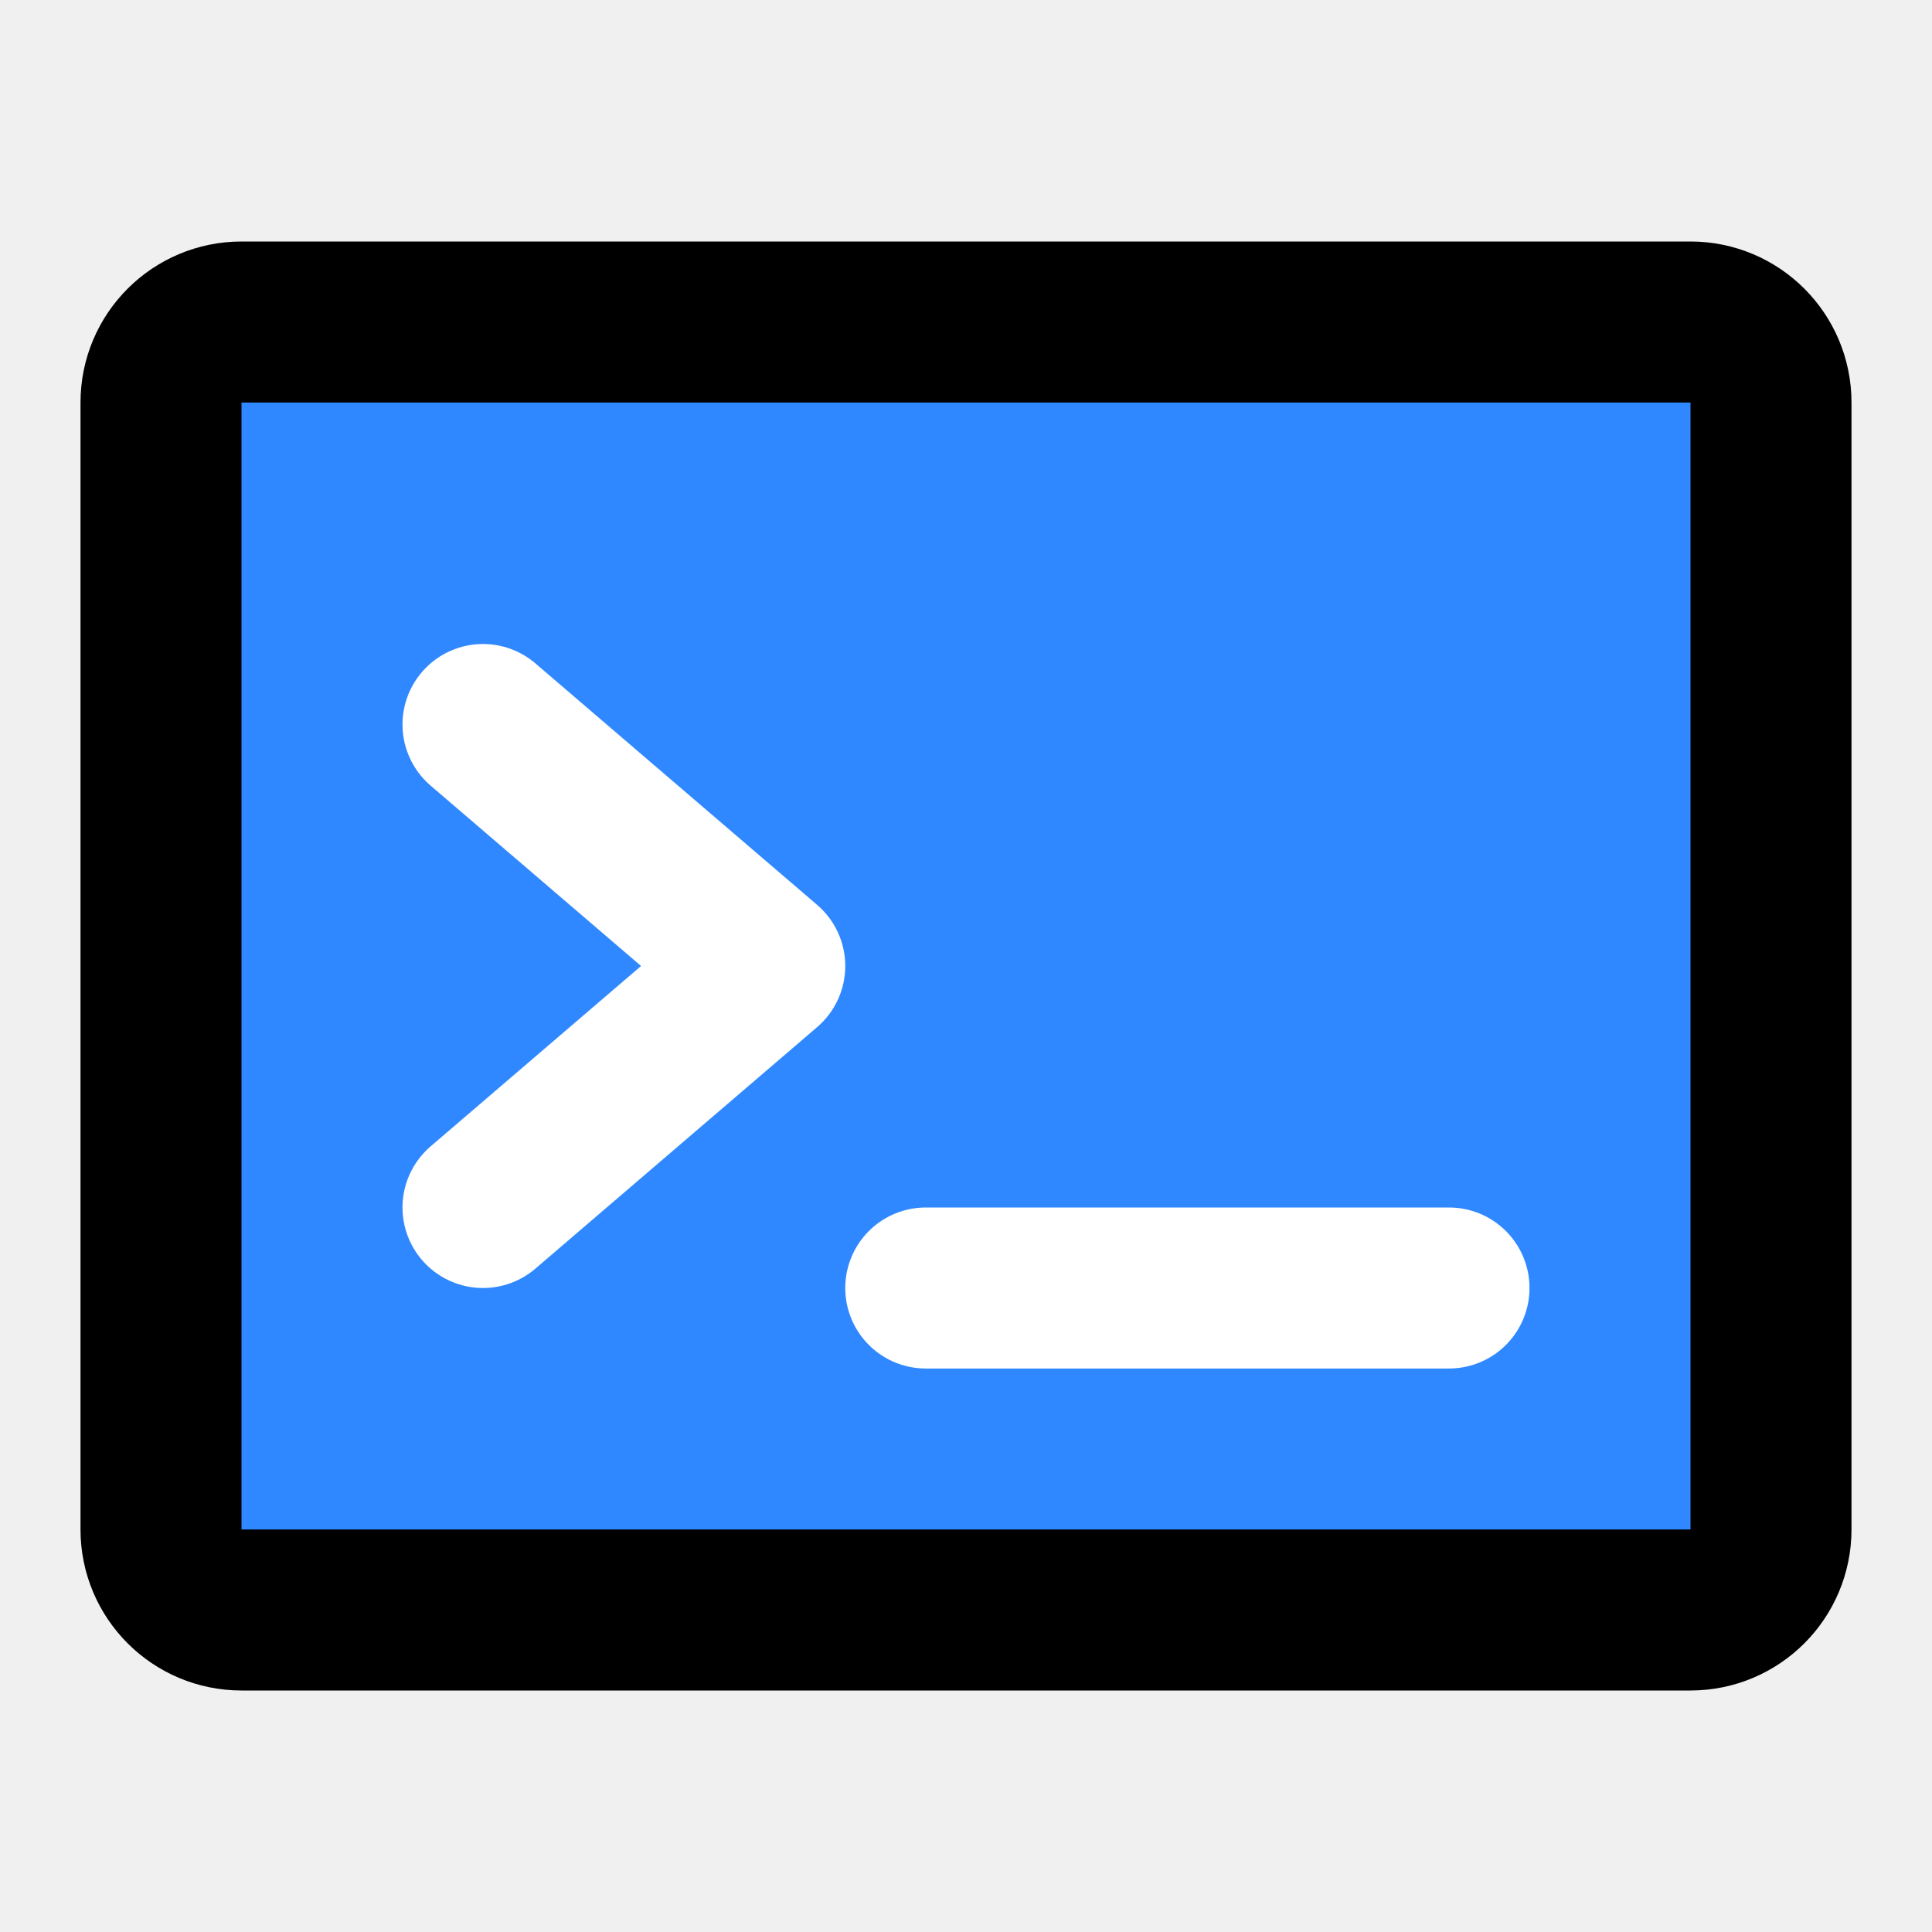
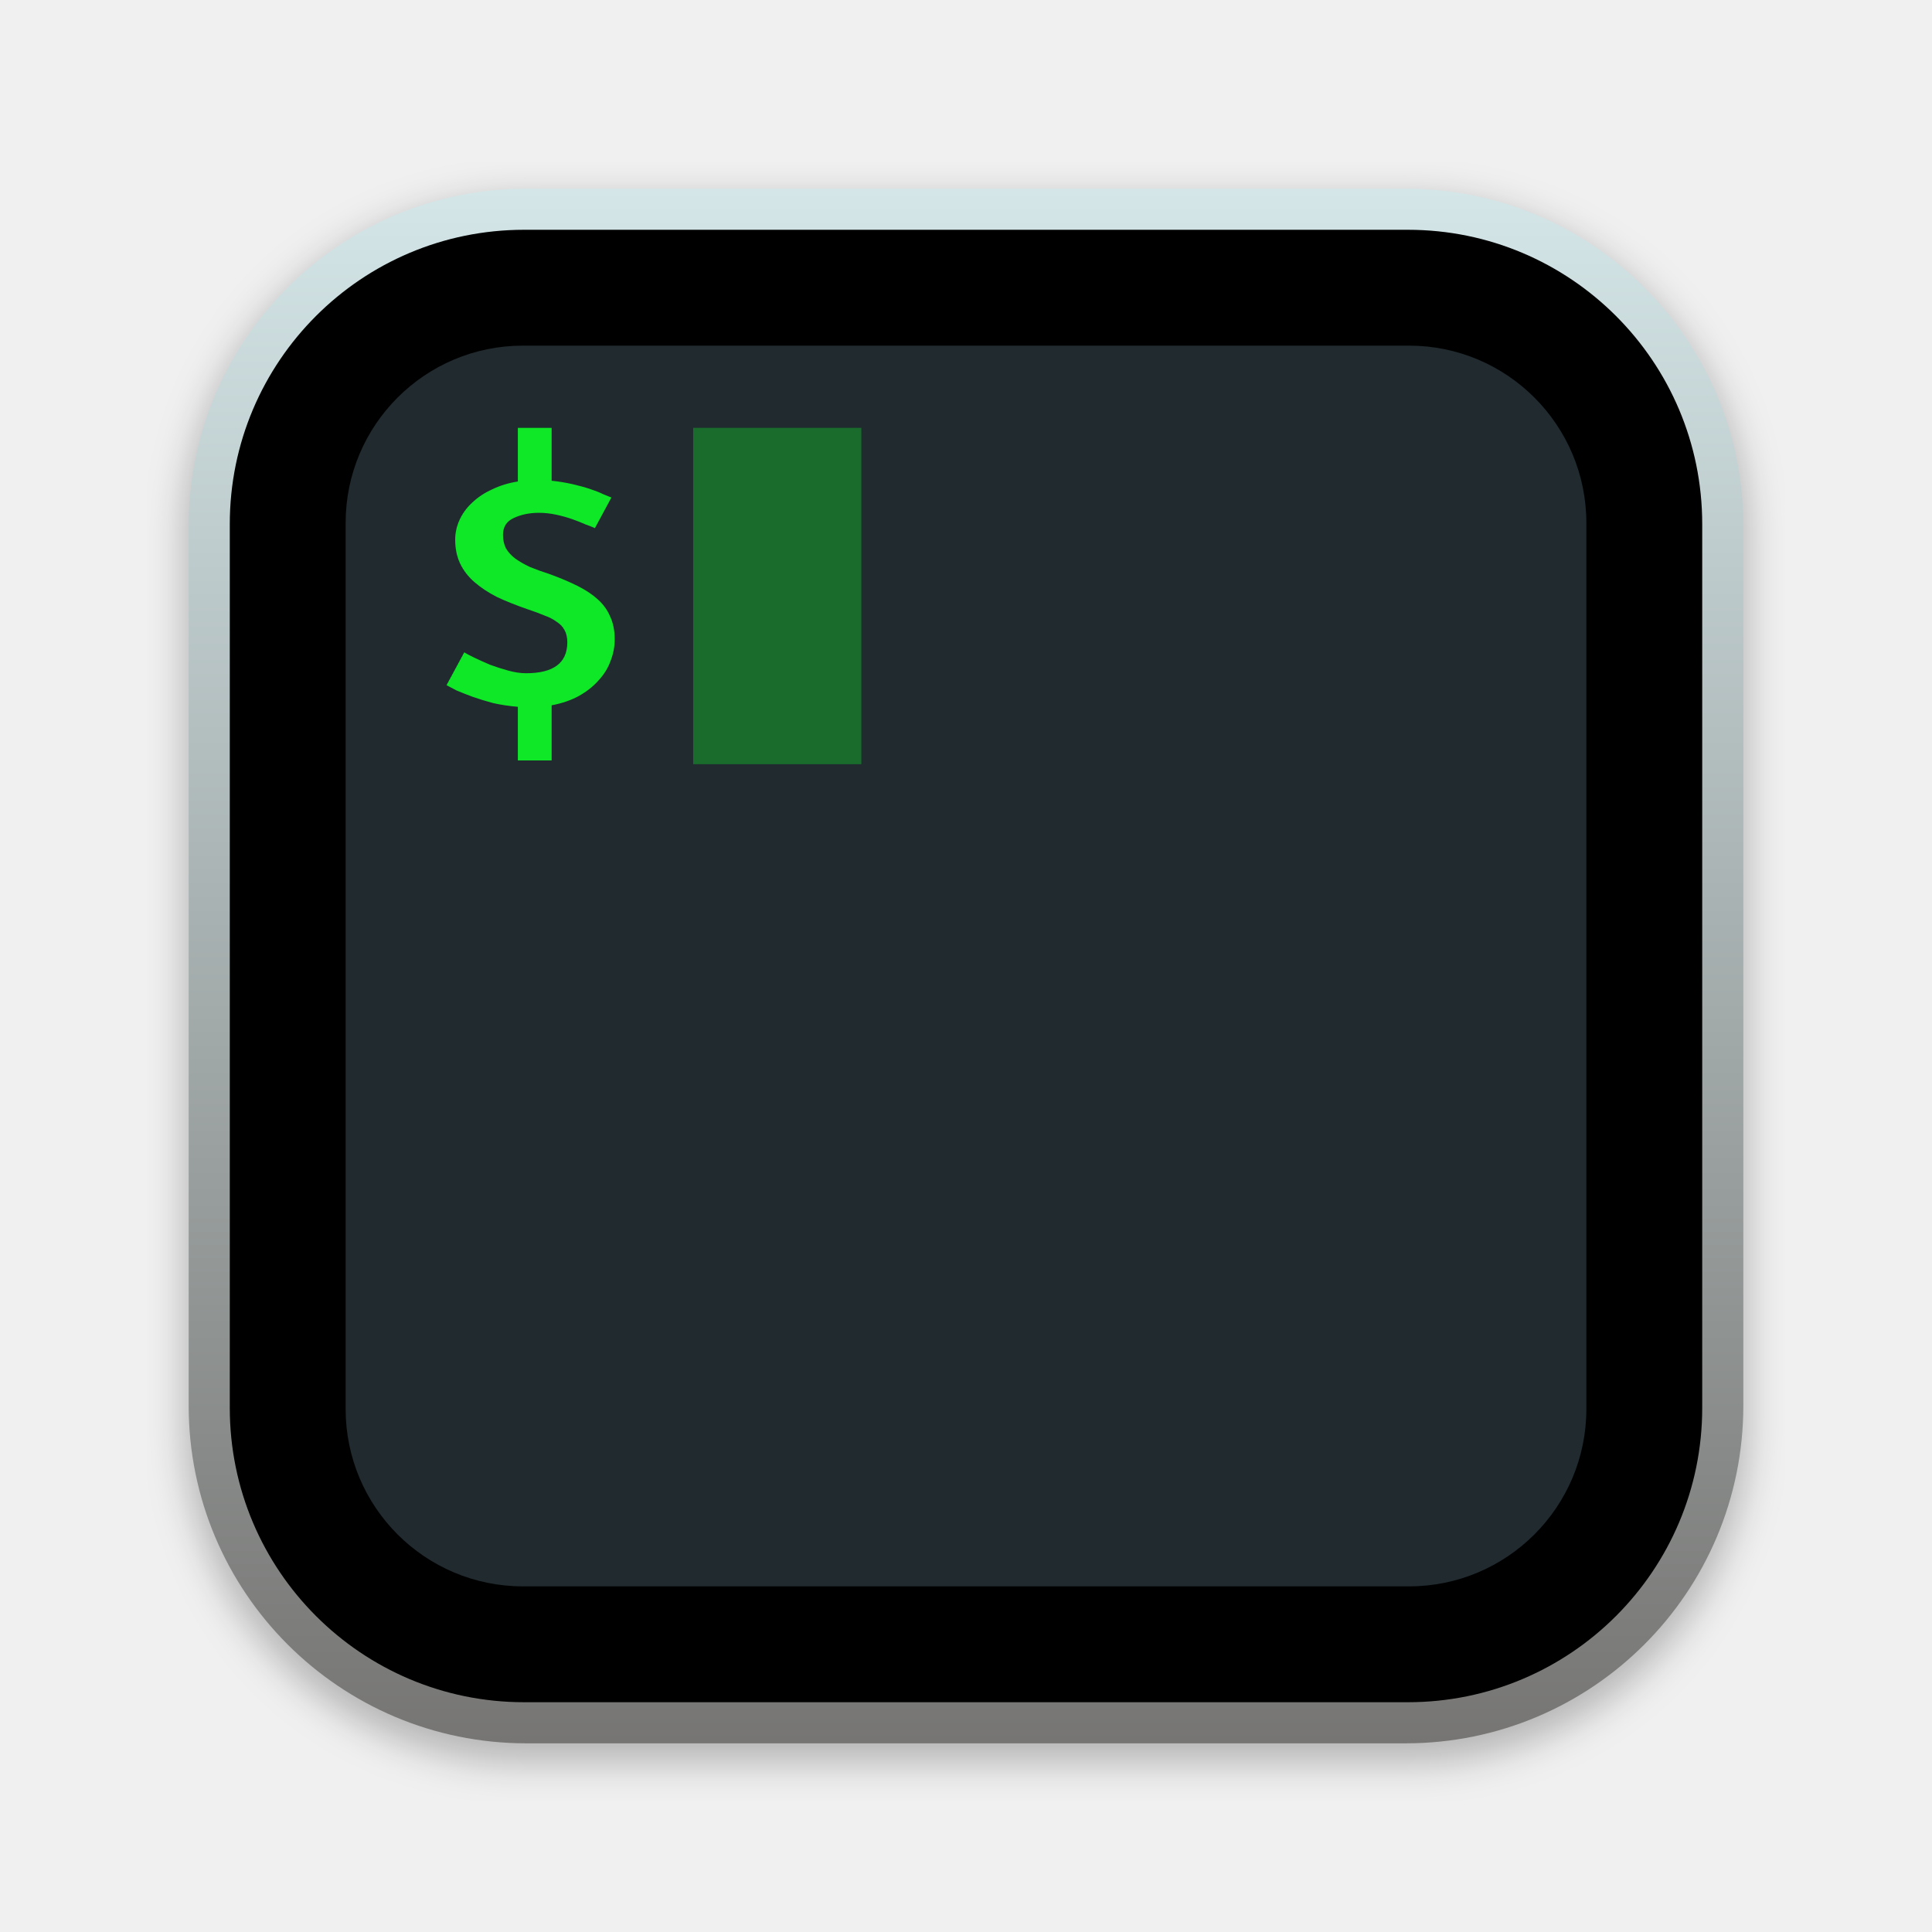
- <svg xmlns="http://www.w3.org/2000/svg" width="48px" height="48px" viewBox="0 0 48 48" fill="none">
-   <rect width="48" height="48" fill="white" fill-opacity="0.01" />
-   <rect x="4" y="8" width="40" height="32" rx="2" fill="#2F88FF" stroke="black" stroke-width="4" stroke-linejoin="round" />
-   <path d="M12 18L19 24L12 30" stroke="white" stroke-width="4" stroke-linecap="round" stroke-linejoin="round" />
-   <path d="M23 32H36" stroke="white" stroke-width="4" stroke-linecap="round" stroke-linejoin="round" />
+ <svg xmlns="http://www.w3.org/2000/svg" width="1024" height="1024" viewBox="0 0 1024 1024" fill="none">
+   <g filter="url(#filter0_d)">
+     <rect x="100" y="100" width="824" height="824" rx="179" fill="url(#paint0_linear)" />
+   </g>
+   <rect x="121.788" y="121.789" width="780.423" height="780.423" rx="156" fill="black" />
+   <rect x="183.192" y="183.192" width="657.615" height="657.615" rx="94" fill="#202A2F" />
+   <rect x="367.404" y="226.769" width="89.135" height="178.269" fill="#0EE827" fill-opacity="0.35" />
+   <path d="M274.468 374.622C269.807 374.227 265.438 373.568 261.36 372.645C257.427 371.59 253.786 370.47 250.436 369.284C247.232 368.097 244.392 366.977 241.916 365.922C239.586 364.736 237.838 363.813 236.673 363.154L246.067 345.754C247.086 346.413 248.834 347.335 251.31 348.522C253.786 349.708 256.553 350.96 259.612 352.279C262.816 353.465 266.093 354.52 269.443 355.442C272.793 356.365 275.924 356.827 278.837 356.827C293.402 356.827 300.684 351.356 300.684 340.415C300.684 337.778 300.174 335.603 299.154 333.89C298.281 332.176 296.897 330.726 295.004 329.54C293.256 328.221 291.071 327.101 288.45 326.178C285.974 325.124 283.134 324.069 279.929 323.015C273.812 320.905 268.351 318.73 263.544 316.489C258.884 314.117 254.878 311.48 251.529 308.58C248.179 305.68 245.63 302.385 243.882 298.694C242.135 295.003 241.261 290.784 241.261 286.039C241.261 282.348 242.062 278.789 243.664 275.361C245.266 271.934 247.523 268.902 250.436 266.266C253.349 263.498 256.845 261.191 260.923 259.345C265.001 257.368 269.516 255.984 274.468 255.193V226.769H292.382V254.797C296.169 255.193 299.81 255.786 303.305 256.577C306.801 257.368 309.932 258.225 312.699 259.147C315.467 260.07 317.797 260.993 319.69 261.916C321.729 262.707 323.186 263.3 324.06 263.695L315.321 279.909C314.156 279.382 312.481 278.723 310.296 277.932C308.257 277.009 305.927 276.086 303.305 275.164C300.684 274.241 297.844 273.45 294.785 272.791C291.727 272.132 288.668 271.802 285.61 271.802C280.658 271.802 276.215 272.725 272.283 274.57C268.496 276.284 266.603 279.25 266.603 283.468C266.603 286.105 267.113 288.478 268.132 290.587C269.297 292.564 270.899 294.344 272.938 295.925C275.123 297.507 277.745 299.023 280.803 300.473C284.007 301.791 287.649 303.11 291.727 304.428C297.115 306.405 301.922 308.448 306.145 310.558C310.369 312.667 313.937 315.039 316.85 317.676C319.763 320.312 321.948 323.344 323.404 326.771C325.006 330.199 325.807 334.219 325.807 338.833C325.807 342.788 325.079 346.61 323.623 350.301C322.312 353.992 320.2 357.42 317.287 360.583C314.52 363.747 311.025 366.515 306.801 368.888C302.723 371.129 297.916 372.777 292.382 373.831V403.058H274.468V374.622Z" fill="#0EE827" />
+   <defs>
+     <filter id="filter0_d" x="78" y="86" width="868" height="868" filterUnits="userSpaceOnUse" color-interpolation-filters="sRGB">
+       <feFlood flood-opacity="0" result="BackgroundImageFix" />
+       <feColorMatrix in="SourceAlpha" type="matrix" values="0 0 0 0 0 0 0 0 0 0 0 0 0 0 0 0 0 0 127 0" />
+       <feMorphology radius="2" operator="dilate" in="SourceAlpha" result="effect1_dropShadow" />
+       <feOffset dy="8" />
+       <feGaussianBlur stdDeviation="10" />
+       <feColorMatrix type="matrix" values="0 0 0 0 0 0 0 0 0 0 0 0 0 0 0 0 0 0 0.25 0" />
+       <feBlend mode="normal" in2="BackgroundImageFix" result="effect1_dropShadow" />
+       <feBlend mode="normal" in="SourceGraphic" in2="effect1_dropShadow" result="shape" />
+     </filter>
+     <linearGradient id="paint0_linear" x1="512" y1="100" x2="512" y2="924" gradientUnits="userSpaceOnUse">
+       <stop stop-color="#D4E6E8" />
+       <stop offset="1" stop-color="#767573" />
+     </linearGradient>
+   </defs>
</svg>
